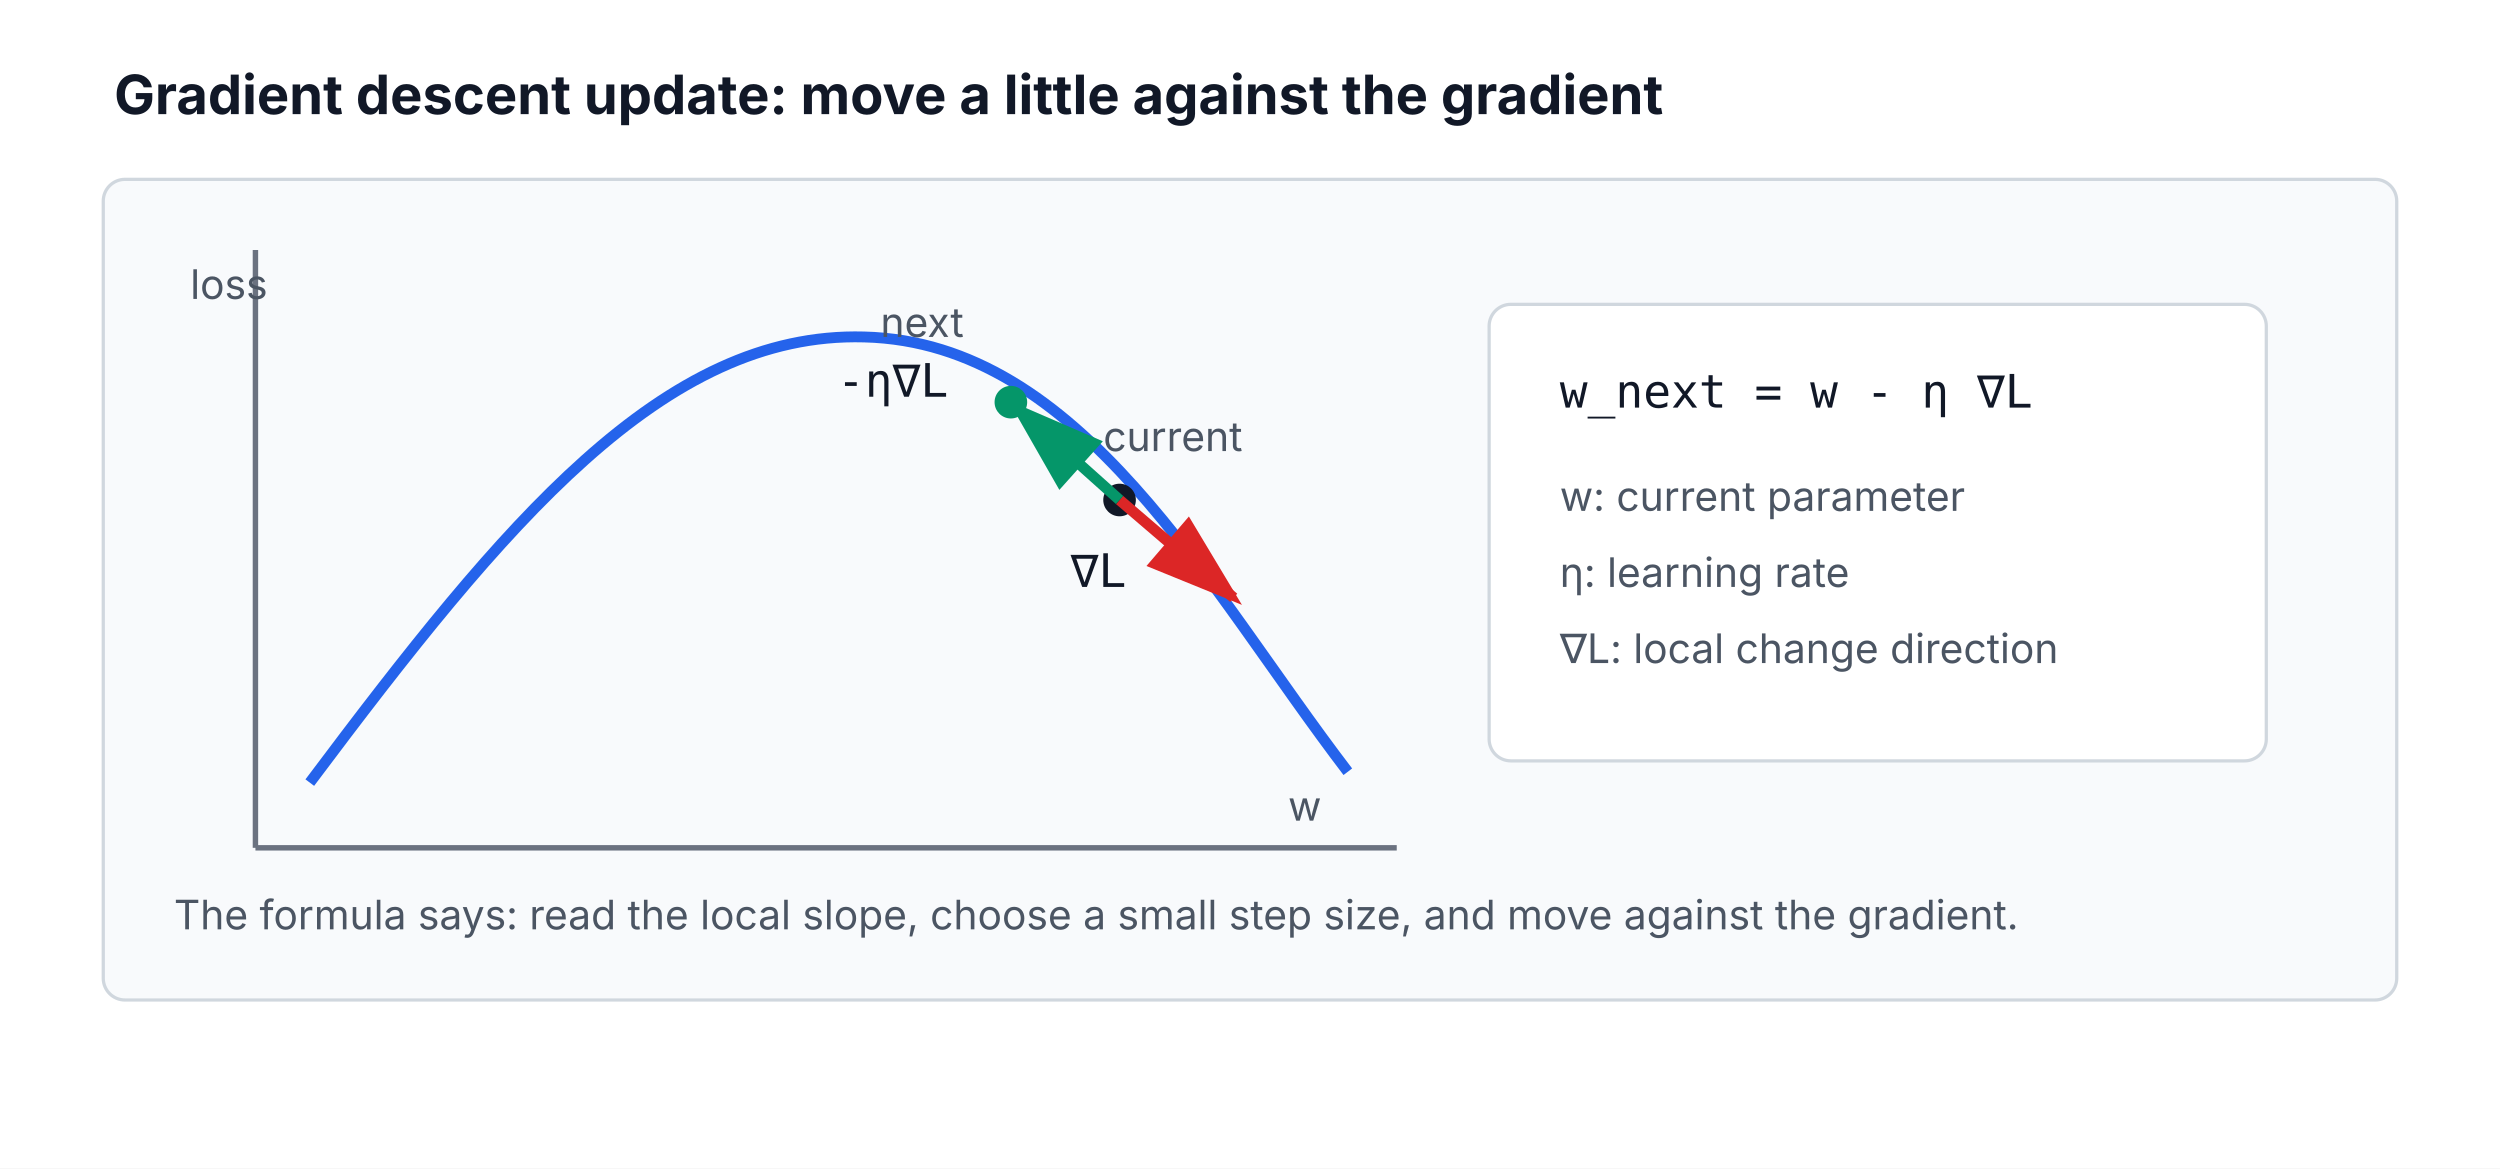
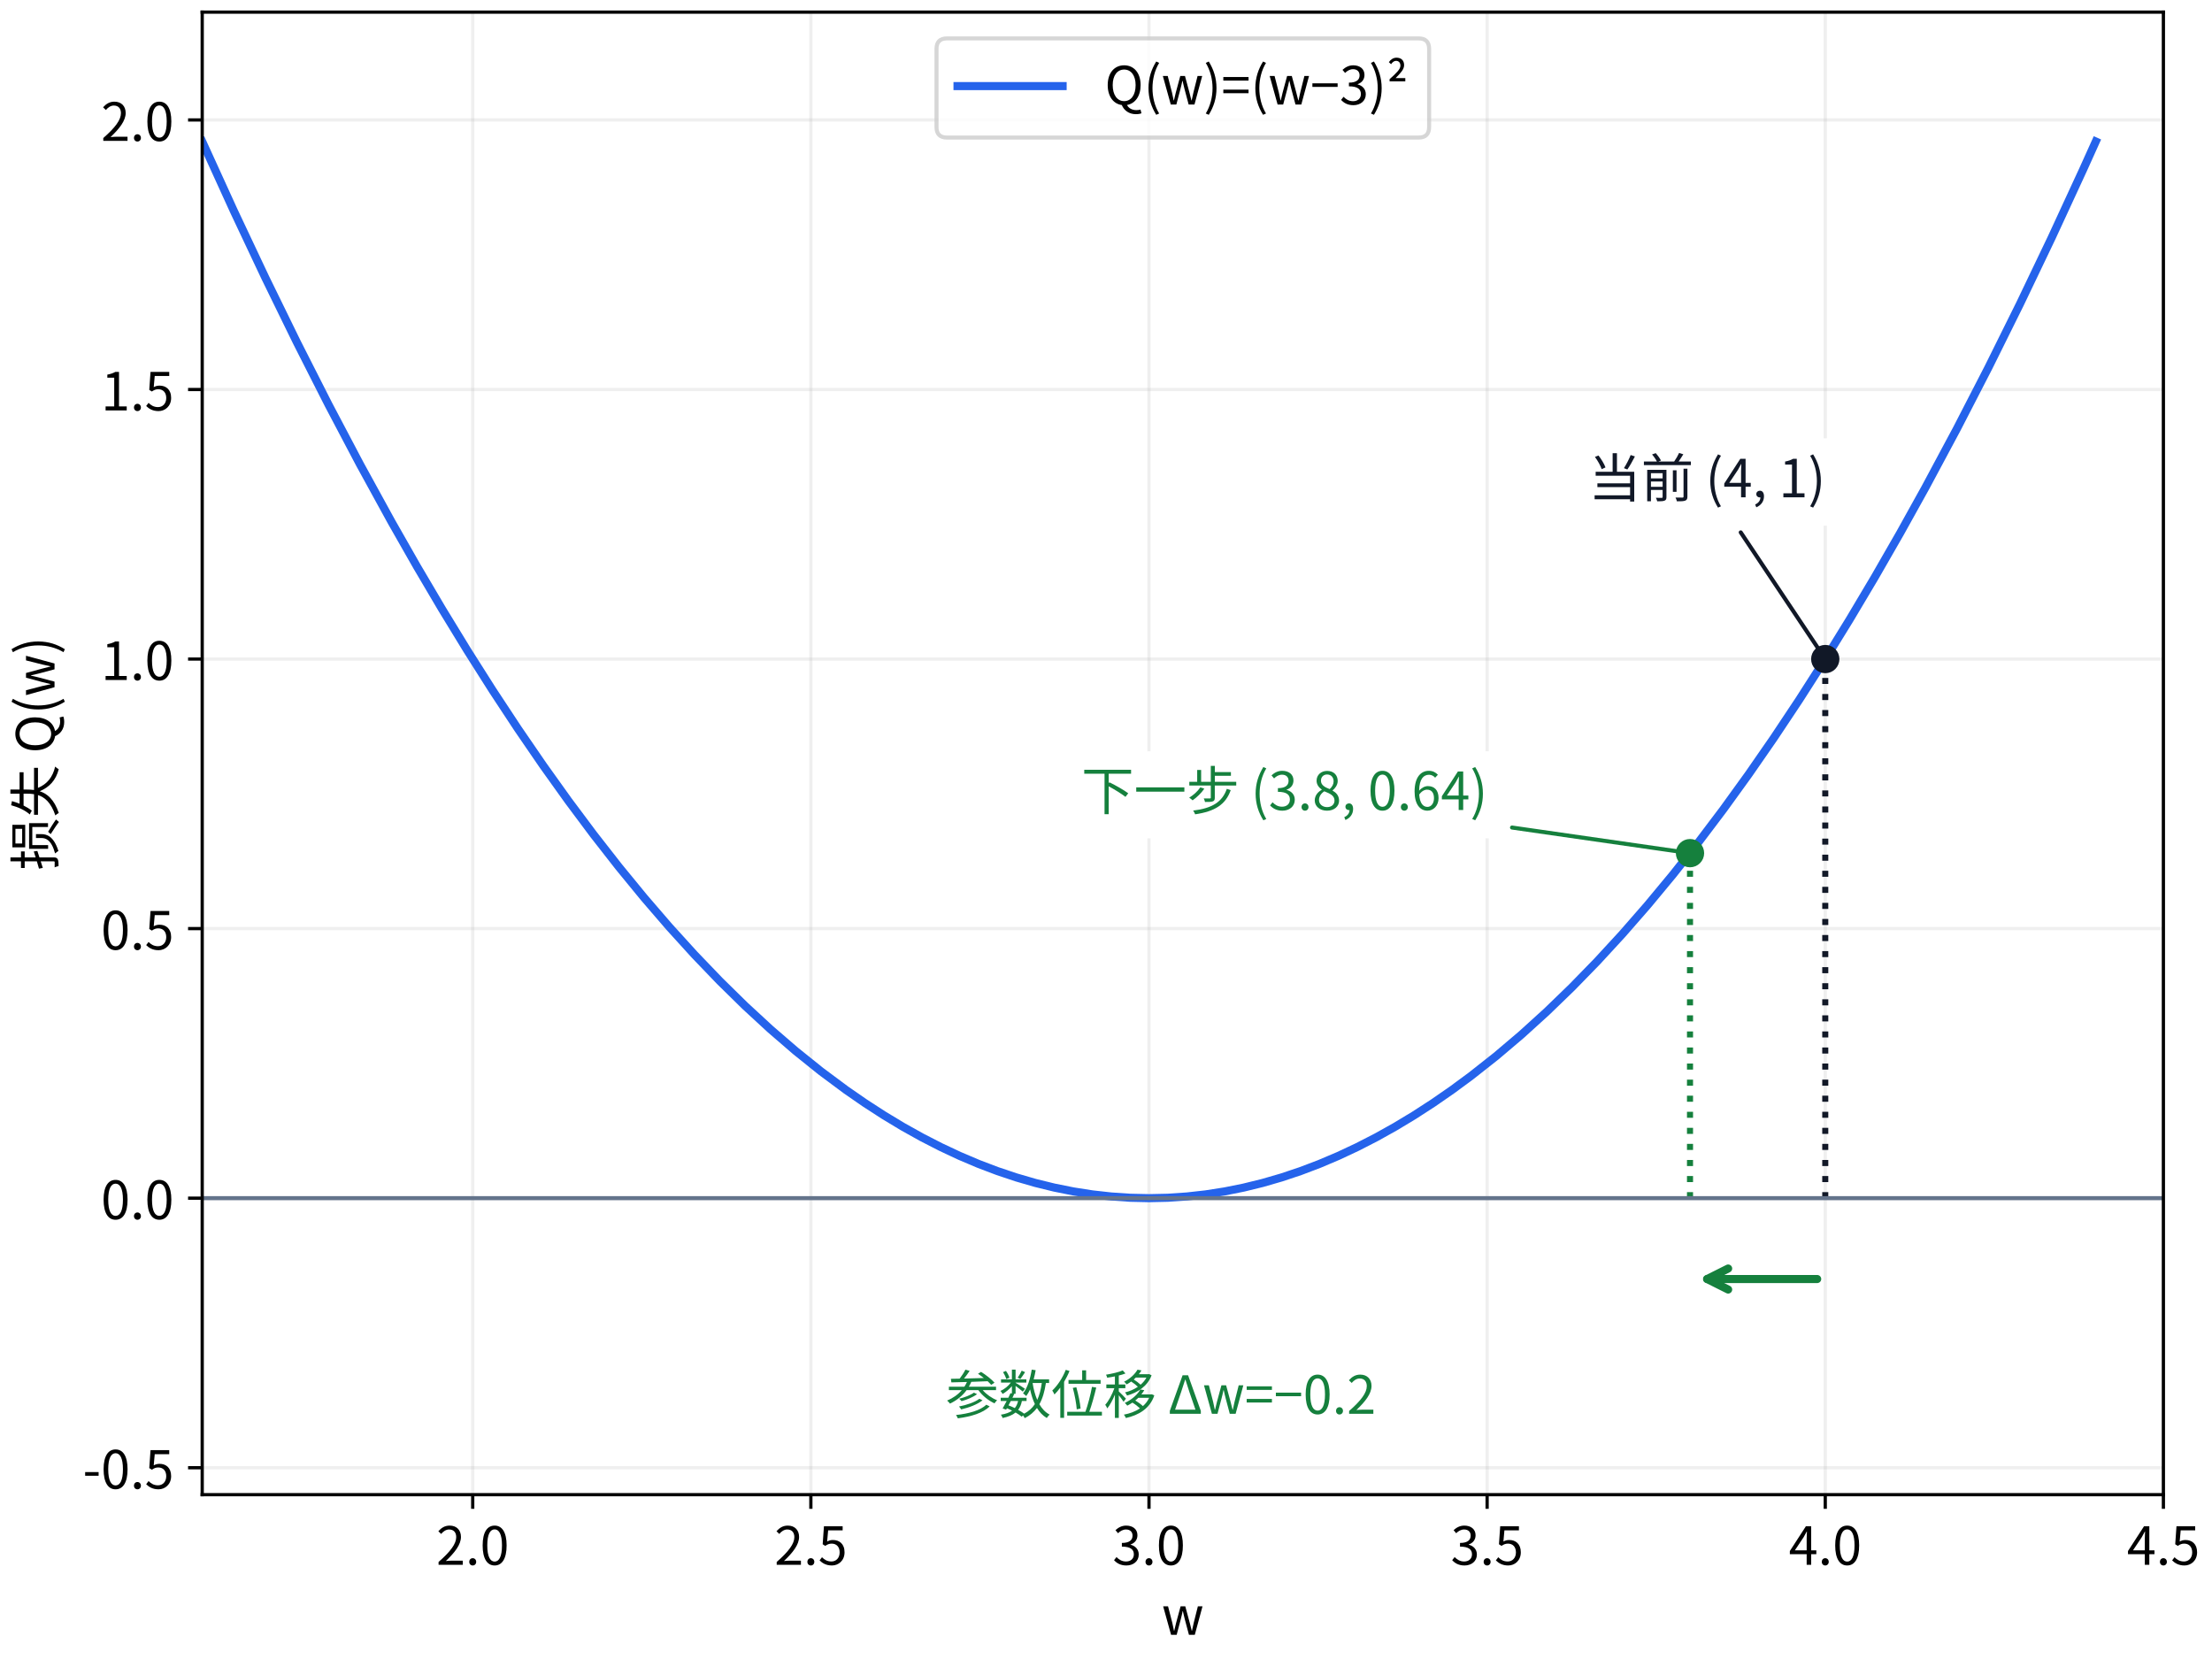
- <svg xmlns="http://www.w3.org/2000/svg" viewBox="0 0 920 430" role="img" aria-labelledby="title desc">
-   <style>
-     .bg { fill: #ffffff; }
-     .panel { fill: #f8fafc; stroke: #d0d7de; stroke-width: 1.2; }
-     .card { fill: #ffffff; stroke: #d0d7de; stroke-width: 1.2; }
-     .axis { stroke: #6b7280; stroke-width: 2; }
-     .curve { stroke: #2563eb; stroke-width: 4; fill: none; }
-     .grad { stroke: #dc2626; stroke-width: 4; fill: none; marker-end: url(#arrow-red); }
-     .move { stroke: #059669; stroke-width: 4; fill: none; marker-end: url(#arrow-green); }
-     .point { fill: #111827; }
-     .newpoint { fill: #059669; }
-     .label { fill: #111827; font-family: -apple-system, BlinkMacSystemFont, "Segoe UI", sans-serif; font-size: 20px; font-weight: 650; }
-     .small { fill: #4b5563; font-family: -apple-system, BlinkMacSystemFont, "Segoe UI", sans-serif; font-size: 15px; }
-     .math { fill: #111827; font-family: ui-monospace, SFMono-Regular, Menlo, Consolas, monospace; font-size: 17px; }
-   </style>
+ <svg xmlns="http://www.w3.org/2000/svg" xmlns:xlink="http://www.w3.org/1999/xlink" width="547.2pt" height="410.4pt" viewBox="0 0 547.2 410.4" version="1.1" role="img" aria-labelledby="title desc">
  <defs>
-     <marker id="arrow-red" markerWidth="10" markerHeight="10" refX="8" refY="3" orient="auto" markerUnits="strokeWidth">
-       <path d="M0,0 L0,6 L9,3 z" fill="#dc2626" />
-     </marker>
-     <marker id="arrow-green" markerWidth="10" markerHeight="10" refX="8" refY="3" orient="auto" markerUnits="strokeWidth">
-       <path d="M0,0 L0,6 L9,3 z" fill="#059669" />
-     </marker>
+     <style type="text/css">*{stroke-linejoin: round; stroke-linecap: butt}</style>
  </defs>
-   <rect class="bg" width="920" height="430" />
-   <text class="label" x="42" y="42">Gradient descent update: move a little against the gradient</text>
-   <rect class="panel" x="38" y="66" width="844" height="302" rx="8" />
-   <g transform="translate(94,312)">
-     <path class="axis" d="M0 0 H420 M0 0 V-220" />
-     <path class="curve" d="M20 -24 C92 -120 150 -190 224 -188 C304 -186 350 -96 402 -28" />
-     <circle class="point" cx="318" cy="-128" r="6" />
-     <circle class="newpoint" cx="278" cy="-164" r="6" />
-     <path class="grad" d="M318 -128 L360 -92" />
-     <path class="move" d="M318 -128 L280 -162" />
-     <text class="math" x="300" y="-96">∇L</text>
-     <text class="math" x="214" y="-166">-η∇L</text>
-     <text class="small" x="312" y="-146">current</text>
-     <text class="small" x="230" y="-188">next</text>
-     <text class="small" x="380" y="-10">w</text>
-     <text class="small" x="-24" y="-202">loss</text>
+   <g id="figure_1">
+     <g id="patch_1">
+       <path d="M 0 410.4  L 547.2 410.4  L 547.2 0  L 0 0  z " style="fill: #ffffff" />
+     </g>
+     <g id="axes_1">
+       <g id="patch_2">
+         <path d="M 50.022 369.75  L 535.178 369.75  L 535.178 3  L 50.022 3  z " style="fill: #ffffff" />
+       </g>
+       <g id="matplotlib.axis_1">
+         <g id="xtick_1">
+           <g id="line2d_1">
+             <path d="M 116.94 369.75  L 116.94 3  " clip-path="url(#p792f4eb8bb)" style="fill: none; stroke: #b0b0b0; stroke-opacity: 0.2; stroke-width: 0.8; stroke-linecap: square" />
+           </g>
+           <g id="line2d_2">
+             <defs>
+               <path id="m86c19d93df" d="M 0 0  L 0 3.5  " style="stroke: #000000; stroke-width: 0.8" />
+             </defs>
+             <g>
+               <use xlink:href="#m86c19d93df" x="116.94" y="369.75" style="stroke: #000000; stroke-width: 0.8" />
+             </g>
+           </g>
+           <g id="text_1">
+             <g transform="translate(107.9186 387.0969) scale(0.13 -0.13)">
+               <defs>
+                 <path id="NotoSansCJKjp-Regular-32" d="M 282 0  L 3232 0  L 3232 506  L 1933 506  C 1696 506 1408 480 1165 461  C 2266 1504 3008 2458 3008 3398  C 3008 4230 2477 4774 1638 4774  C 1043 4774 634 4506 256 4090  L 595 3757  C 858 4070 1184 4301 1568 4301  C 2150 4301 2432 3910 2432 3373  C 2432 2566 1754 1632 282 346  L 282 0  z " transform="scale(0.015625)" />
+                 <path id="NotoSansCJKjp-Regular-2e" d="M 890 -83  C 1120 -83 1312 96 1312 358  C 1312 627 1120 806 890 806  C 653 806 467 627 467 358  C 467 96 653 -83 890 -83  z " transform="scale(0.015625)" />
+                 <path id="NotoSansCJKjp-Regular-30" d="M 1779 -83  C 2669 -83 3238 723 3238 2362  C 3238 3987 2669 4774 1779 4774  C 883 4774 320 3987 320 2362  C 320 723 883 -83 1779 -83  z M 1779 390  C 1248 390 883 986 883 2362  C 883 3731 1248 4314 1779 4314  C 2310 4314 2675 3731 2675 2362  C 2675 986 2310 390 1779 390  z " transform="scale(0.015625)" />
+               </defs>
+               <use xlink:href="#NotoSansCJKjp-Regular-32" />
+               <use xlink:href="#NotoSansCJKjp-Regular-2e" x="55.5" />
+               <use xlink:href="#NotoSansCJKjp-Regular-30" x="83.3" />
+             </g>
+           </g>
+         </g>
+         <g id="xtick_2">
+           <g id="line2d_3">
+             <path d="M 200.588 369.75  L 200.588 3  " clip-path="url(#p792f4eb8bb)" style="fill: none; stroke: #b0b0b0; stroke-opacity: 0.2; stroke-width: 0.8; stroke-linecap: square" />
+           </g>
+           <g id="line2d_4">
+             <g>
+               <use xlink:href="#m86c19d93df" x="200.588" y="369.75" style="stroke: #000000; stroke-width: 0.8" />
+             </g>
+           </g>
+           <g id="text_2">
+             <g transform="translate(191.5661 387.0969) scale(0.13 -0.13)">
+               <defs>
+                 <path id="NotoSansCJKjp-Regular-35" d="M 1677 -83  C 2464 -83 3213 499 3213 1523  C 3213 2560 2573 3021 1798 3021  C 1517 3021 1306 2950 1094 2835  L 1216 4192  L 2982 4192  L 2982 4691  L 704 4691  L 550 2502  L 864 2304  C 1133 2483 1331 2579 1645 2579  C 2234 2579 2618 2182 2618 1510  C 2618 826 2176 403 1619 403  C 1075 403 730 653 467 922  L 173 538  C 493 224 941 -83 1677 -83  z " transform="scale(0.015625)" />
+               </defs>
+               <use xlink:href="#NotoSansCJKjp-Regular-32" />
+               <use xlink:href="#NotoSansCJKjp-Regular-2e" x="55.5" />
+               <use xlink:href="#NotoSansCJKjp-Regular-35" x="83.3" />
+             </g>
+           </g>
+         </g>
+         <g id="xtick_3">
+           <g id="line2d_5">
+             <path d="M 284.235 369.75  L 284.235 3  " clip-path="url(#p792f4eb8bb)" style="fill: none; stroke: #b0b0b0; stroke-opacity: 0.2; stroke-width: 0.8; stroke-linecap: square" />
+           </g>
+           <g id="line2d_6">
+             <g>
+               <use xlink:href="#m86c19d93df" x="284.235" y="369.75" style="stroke: #000000; stroke-width: 0.8" />
+             </g>
+           </g>
+           <g id="text_3">
+             <g transform="translate(275.2136 387.0969) scale(0.13 -0.13)">
+               <defs>
+                 <path id="NotoSansCJKjp-Regular-33" d="M 1683 -83  C 2522 -83 3194 416 3194 1254  C 3194 1901 2752 2310 2202 2445  L 2202 2477  C 2701 2650 3034 3034 3034 3603  C 3034 4346 2458 4774 1664 4774  C 1126 4774 710 4538 358 4218  L 672 3846  C 941 4115 1267 4301 1645 4301  C 2138 4301 2438 4006 2438 3558  C 2438 3053 2112 2662 1139 2662  L 1139 2214  C 2227 2214 2598 1843 2598 1274  C 2598 736 2208 403 1645 403  C 1114 403 762 659 486 941  L 186 563  C 493 224 954 -83 1683 -83  z " transform="scale(0.015625)" />
+               </defs>
+               <use xlink:href="#NotoSansCJKjp-Regular-33" />
+               <use xlink:href="#NotoSansCJKjp-Regular-2e" x="55.5" />
+               <use xlink:href="#NotoSansCJKjp-Regular-30" x="83.3" />
+             </g>
+           </g>
+         </g>
+         <g id="xtick_4">
+           <g id="line2d_7">
+             <path d="M 367.883 369.75  L 367.883 3  " clip-path="url(#p792f4eb8bb)" style="fill: none; stroke: #b0b0b0; stroke-opacity: 0.2; stroke-width: 0.8; stroke-linecap: square" />
+           </g>
+           <g id="line2d_8">
+             <g>
+               <use xlink:href="#m86c19d93df" x="367.883" y="369.75" style="stroke: #000000; stroke-width: 0.8" />
+             </g>
+           </g>
+           <g id="text_4">
+             <g transform="translate(358.8612 387.0969) scale(0.13 -0.13)">
+               <use xlink:href="#NotoSansCJKjp-Regular-33" />
+               <use xlink:href="#NotoSansCJKjp-Regular-2e" x="55.5" />
+               <use xlink:href="#NotoSansCJKjp-Regular-35" x="83.3" />
+             </g>
+           </g>
+         </g>
+         <g id="xtick_5">
+           <g id="line2d_9">
+             <path d="M 451.53 369.75  L 451.53 3  " clip-path="url(#p792f4eb8bb)" style="fill: none; stroke: #b0b0b0; stroke-opacity: 0.2; stroke-width: 0.8; stroke-linecap: square" />
+           </g>
+           <g id="line2d_10">
+             <g>
+               <use xlink:href="#m86c19d93df" x="451.53" y="369.75" style="stroke: #000000; stroke-width: 0.8" />
+             </g>
+           </g>
+           <g id="text_5">
+             <g transform="translate(442.5087 387.0969) scale(0.13 -0.13)">
+               <defs>
+                 <path id="NotoSansCJKjp-Regular-34" d="M 2176 0  L 2726 0  L 2726 1293  L 3354 1293  L 3354 1760  L 2726 1760  L 2726 4691  L 2080 4691  L 128 1677  L 128 1293  L 2176 1293  L 2176 0  z M 2176 1760  L 736 1760  L 1805 3360  C 1939 3590 2067 3827 2182 4051  L 2208 4051  C 2195 3814 2176 3430 2176 3200  L 2176 1760  z " transform="scale(0.015625)" />
+               </defs>
+               <use xlink:href="#NotoSansCJKjp-Regular-34" />
+               <use xlink:href="#NotoSansCJKjp-Regular-2e" x="55.5" />
+               <use xlink:href="#NotoSansCJKjp-Regular-30" x="83.3" />
+             </g>
+           </g>
+         </g>
+         <g id="xtick_6">
+           <g id="line2d_11">
+             <path d="M 535.178 369.75  L 535.178 3  " clip-path="url(#p792f4eb8bb)" style="fill: none; stroke: #b0b0b0; stroke-opacity: 0.2; stroke-width: 0.8; stroke-linecap: square" />
+           </g>
+           <g id="line2d_12">
+             <g>
+               <use xlink:href="#m86c19d93df" x="535.178" y="369.75" style="stroke: #000000; stroke-width: 0.8" />
+             </g>
+           </g>
+           <g id="text_6">
+             <g transform="translate(526.1562 387.0969) scale(0.13 -0.13)">
+               <use xlink:href="#NotoSansCJKjp-Regular-34" />
+               <use xlink:href="#NotoSansCJKjp-Regular-2e" x="55.5" />
+               <use xlink:href="#NotoSansCJKjp-Regular-35" x="83.3" />
+             </g>
+           </g>
+         </g>
+         <g id="text_7">
+           <g transform="translate(287.387 404.4219) scale(0.13 -0.13)">
+             <defs>
+               <path id="NotoSansCJKjp-Regular-77" d="M 1139 0  L 1818 0  L 2310 1862  C 2400 2195 2470 2522 2547 2874  L 2579 2874  C 2662 2522 2726 2202 2816 1875  L 3315 0  L 4026 0  L 4966 3475  L 4403 3475  L 3898 1466  C 3821 1133 3757 819 3686 499  L 3654 499  C 3571 819 3494 1133 3411 1466  L 2867 3475  L 2298 3475  L 1754 1466  C 1670 1133 1594 819 1523 499  L 1491 499  C 1421 819 1357 1133 1286 1466  L 768 3475  L 173 3475  L 1139 0  z " transform="scale(0.015625)" />
+             </defs>
+             <use xlink:href="#NotoSansCJKjp-Regular-77" />
+           </g>
+         </g>
+       </g>
+       <g id="matplotlib.axis_2">
+         <g id="ytick_1">
+           <g id="line2d_13">
+             <path d="M 50.022 363.082  L 535.178 363.082  " clip-path="url(#p792f4eb8bb)" style="fill: none; stroke: #b0b0b0; stroke-opacity: 0.2; stroke-width: 0.8; stroke-linecap: square" />
+           </g>
+           <g id="line2d_14">
+             <defs>
+               <path id="m4f13c1aa02" d="M 0 0  L -3.5 0  " style="stroke: #000000; stroke-width: 0.8" />
+             </defs>
+             <g>
+               <use xlink:href="#m4f13c1aa02" x="50.022" y="363.082" style="stroke: #000000; stroke-width: 0.8" />
+             </g>
+           </g>
+           <g id="text_8">
+             <g transform="translate(20.46743 368.2552) scale(0.13 -0.13)">
+               <defs>
+                 <path id="NotoSansCJKjp-Regular-2d" d="M 294 1568  L 1933 1568  L 1933 2016  L 294 2016  L 294 1568  z " transform="scale(0.015625)" />
+               </defs>
+               <use xlink:href="#NotoSansCJKjp-Regular-2d" />
+               <use xlink:href="#NotoSansCJKjp-Regular-30" x="34.7" />
+               <use xlink:href="#NotoSansCJKjp-Regular-2e" x="90.2" />
+               <use xlink:href="#NotoSansCJKjp-Regular-35" x="118" />
+             </g>
+           </g>
+         </g>
+         <g id="ytick_2">
+           <g id="line2d_15">
+             <path d="M 50.022 296.4  L 535.178 296.4  " clip-path="url(#p792f4eb8bb)" style="fill: none; stroke: #b0b0b0; stroke-opacity: 0.2; stroke-width: 0.8; stroke-linecap: square" />
+           </g>
+           <g id="line2d_16">
+             <g>
+               <use xlink:href="#m4f13c1aa02" x="50.022" y="296.4" style="stroke: #000000; stroke-width: 0.8" />
+             </g>
+           </g>
+           <g id="text_9">
+             <g transform="translate(24.97883 301.5734) scale(0.13 -0.13)">
+               <use xlink:href="#NotoSansCJKjp-Regular-30" />
+               <use xlink:href="#NotoSansCJKjp-Regular-2e" x="55.5" />
+               <use xlink:href="#NotoSansCJKjp-Regular-30" x="83.3" />
+             </g>
+           </g>
+         </g>
+         <g id="ytick_3">
+           <g id="line2d_17">
+             <path d="M 50.022 229.718  L 535.178 229.718  " clip-path="url(#p792f4eb8bb)" style="fill: none; stroke: #b0b0b0; stroke-opacity: 0.2; stroke-width: 0.8; stroke-linecap: square" />
+           </g>
+           <g id="line2d_18">
+             <g>
+               <use xlink:href="#m4f13c1aa02" x="50.022" y="229.718" style="stroke: #000000; stroke-width: 0.8" />
+             </g>
+           </g>
+           <g id="text_10">
+             <g transform="translate(24.97883 234.8917) scale(0.13 -0.13)">
+               <use xlink:href="#NotoSansCJKjp-Regular-30" />
+               <use xlink:href="#NotoSansCJKjp-Regular-2e" x="55.5" />
+               <use xlink:href="#NotoSansCJKjp-Regular-35" x="83.3" />
+             </g>
+           </g>
+         </g>
+         <g id="ytick_4">
+           <g id="line2d_19">
+             <path d="M 50.022 163.036  L 535.178 163.036  " clip-path="url(#p792f4eb8bb)" style="fill: none; stroke: #b0b0b0; stroke-opacity: 0.2; stroke-width: 0.8; stroke-linecap: square" />
+           </g>
+           <g id="line2d_20">
+             <g>
+               <use xlink:href="#m4f13c1aa02" x="50.022" y="163.036" style="stroke: #000000; stroke-width: 0.8" />
+             </g>
+           </g>
+           <g id="text_11">
+             <g transform="translate(24.97883 168.21) scale(0.13 -0.13)">
+               <defs>
+                 <path id="NotoSansCJKjp-Regular-31" d="M 563 0  L 3136 0  L 3136 486  L 2195 486  L 2195 4691  L 1747 4691  C 1491 4544 1190 4435 774 4358  L 774 3987  L 1613 3987  L 1613 486  L 563 486  L 563 0  z " transform="scale(0.015625)" />
+               </defs>
+               <use xlink:href="#NotoSansCJKjp-Regular-31" />
+               <use xlink:href="#NotoSansCJKjp-Regular-2e" x="55.5" />
+               <use xlink:href="#NotoSansCJKjp-Regular-30" x="83.3" />
+             </g>
+           </g>
+         </g>
+         <g id="ytick_5">
+           <g id="line2d_21">
+             <path d="M 50.022 96.355  L 535.178 96.355  " clip-path="url(#p792f4eb8bb)" style="fill: none; stroke: #b0b0b0; stroke-opacity: 0.2; stroke-width: 0.8; stroke-linecap: square" />
+           </g>
+           <g id="line2d_22">
+             <g>
+               <use xlink:href="#m4f13c1aa02" x="50.022" y="96.355" style="stroke: #000000; stroke-width: 0.8" />
+             </g>
+           </g>
+           <g id="text_12">
+             <g transform="translate(24.97883 101.5283) scale(0.13 -0.13)">
+               <use xlink:href="#NotoSansCJKjp-Regular-31" />
+               <use xlink:href="#NotoSansCJKjp-Regular-2e" x="55.5" />
+               <use xlink:href="#NotoSansCJKjp-Regular-35" x="83.3" />
+             </g>
+           </g>
+         </g>
+         <g id="ytick_6">
+           <g id="line2d_23">
+             <path d="M 50.022 29.673  L 535.178 29.673  " clip-path="url(#p792f4eb8bb)" style="fill: none; stroke: #b0b0b0; stroke-opacity: 0.2; stroke-width: 0.8; stroke-linecap: square" />
+           </g>
+           <g id="line2d_24">
+             <g>
+               <use xlink:href="#m4f13c1aa02" x="50.022" y="29.673" style="stroke: #000000; stroke-width: 0.8" />
+             </g>
+           </g>
+           <g id="text_13">
+             <g transform="translate(24.97883 34.84653) scale(0.13 -0.13)">
+               <use xlink:href="#NotoSansCJKjp-Regular-32" />
+               <use xlink:href="#NotoSansCJKjp-Regular-2e" x="55.5" />
+               <use xlink:href="#NotoSansCJKjp-Regular-30" x="83.3" />
+             </g>
+           </g>
+         </g>
+         <g id="text_14">
+           <g transform="translate(13.48962 215.2614) rotate(-90) scale(0.13 -0.13)">
+             <defs>
+               <path id="NotoSansCJKjp-Regular-635f" d="M 3245 4762  L 5037 4762  L 5037 3942  L 3245 3942  L 3245 4762  z M 2778 5133  L 2778 3571  L 5523 3571  L 5523 5133  L 2778 5133  z M 3917 2259  L 3917 1632  C 3917 1120 3776 403 2035 -70  C 2144 -173 2278 -358 2336 -474  C 4154 102 4390 954 4390 1619  L 4390 2259  L 3917 2259  z M 4390 467  C 4883 160 5542 -275 5869 -538  L 6170 -179  C 5830 77 5158 486 4678 781  L 4390 467  z M 2598 3098  L 2598 781  L 3053 781  L 3053 2707  L 5261 2707  L 5261 794  L 5728 794  L 5728 3098  L 2598 3098  z M 1075 5370  L 1075 4083  L 269 4083  L 269 3635  L 1075 3635  L 1075 2150  C 742 2048 435 1958 186 1894  L 275 1427  L 1075 1683  L 1075 102  C 1075 6 1043 -19 966 -19  C 883 -19 627 -19 346 -13  C 410 -154 474 -365 493 -486  C 909 -493 1165 -474 1325 -390  C 1491 -314 1555 -173 1555 102  L 1555 1837  L 2342 2093  L 2278 2528  L 1555 2298  L 1555 3635  L 2285 3635  L 2285 4083  L 1555 4083  L 1555 5370  L 1075 5370  z " transform="scale(0.015625)" />
+               <path id="NotoSansCJKjp-Regular-5931" d="M 2918 5376  L 2918 4256  L 1690 4256  C 1811 4550 1920 4864 2010 5184  L 1510 5286  C 1280 4416 883 3558 384 3014  C 506 2963 742 2835 845 2765  C 1069 3040 1280 3386 1472 3770  L 2918 3770  L 2918 3386  C 2918 3091 2906 2790 2854 2496  L 346 2496  L 346 2016  L 2746 2016  C 2477 1184 1824 422 269 -102  C 371 -198 512 -403 570 -518  C 2208 45 2918 883 3213 1805  C 3712 614 4557 -166 5894 -512  C 5965 -384 6106 -179 6214 -77  C 4909 218 4064 934 3622 2016  L 6061 2016  L 6061 2496  L 3366 2496  C 3405 2790 3418 3091 3418 3386  L 3418 3770  L 5523 3770  L 5523 4256  L 3418 4256  L 3418 5376  L 2918 5376  z " transform="scale(0.015625)" />
+               <path id="NotoSansCJKjp-Regular-20" transform="scale(0.015625)" />
+               <path id="NotoSansCJKjp-Regular-51" d="M 2374 410  C 1530 410 979 1165 979 2362  C 979 3533 1530 4256 2374 4256  C 3219 4256 3770 3533 3770 2362  C 3770 1165 3219 410 2374 410  z M 3808 -1178  C 4090 -1178 4339 -1133 4480 -1069  L 4365 -614  C 4243 -653 4083 -685 3872 -685  C 3366 -685 2931 -474 2720 -58  C 3712 115 4378 1011 4378 2362  C 4378 3866 3552 4774 2374 4774  C 1197 4774 371 3866 371 2362  C 371 986 1062 77 2086 -64  C 2349 -704 2944 -1178 3808 -1178  z " transform="scale(0.015625)" />
+               <path id="NotoSansCJKjp-Regular-28" d="M 1530 -1254  L 1888 -1094  C 1338 -186 1075 902 1075 1990  C 1075 3072 1338 4154 1888 5069  L 1530 5235  C 941 4275 589 3245 589 1990  C 589 730 941 -301 1530 -1254  z " transform="scale(0.015625)" />
+               <path id="NotoSansCJKjp-Regular-29" d="M 634 -1254  C 1222 -301 1574 730 1574 1990  C 1574 3245 1222 4275 634 5235  L 269 5069  C 819 4154 1094 3072 1094 1990  C 1094 902 819 -186 269 -1094  L 634 -1254  z " transform="scale(0.015625)" />
+             </defs>
+             <use xlink:href="#NotoSansCJKjp-Regular-635f" />
+             <use xlink:href="#NotoSansCJKjp-Regular-5931" x="100" />
+             <use xlink:href="#NotoSansCJKjp-Regular-20" x="200" />
+             <use xlink:href="#NotoSansCJKjp-Regular-51" x="222.4" />
+             <use xlink:href="#NotoSansCJKjp-Regular-28" x="296.6" />
+             <use xlink:href="#NotoSansCJKjp-Regular-77" x="330.4" />
+             <use xlink:href="#NotoSansCJKjp-Regular-29" x="410.6" />
+           </g>
+         </g>
+       </g>
+       <g id="line2d_25">
+         <path d="M 50.022 35.007  L 57.83 52.143  L 65.637 68.698  L 73.444 84.672  L 81.251 100.065  L 89.058 114.877  L 96.865 129.109  L 103.111 140.076  L 109.356 150.671  L 115.602 160.894  L 121.848 170.746  L 128.093 180.225  L 134.339 189.334  L 140.585 198.07  L 146.83 206.434  L 153.076 214.427  L 159.322 222.048  L 165.568 229.298  L 171.813 236.175  L 178.059 242.681  L 184.305 248.815  L 190.55 254.577  L 196.796 259.968  L 203.042 264.986  L 209.287 269.633  L 213.972 272.875  L 218.656 275.907  L 223.34 278.73  L 228.024 281.344  L 232.709 283.748  L 237.393 285.944  L 242.077 287.931  L 246.761 289.708  L 251.446 291.277  L 256.13 292.636  L 260.814 293.786  L 265.498 294.727  L 270.183 295.459  L 274.867 295.982  L 279.551 296.295  L 284.235 296.4  L 288.92 296.295  L 293.604 295.982  L 298.288 295.459  L 302.972 294.727  L 307.657 293.786  L 312.341 292.636  L 317.025 291.277  L 321.71 289.708  L 326.394 287.931  L 331.078 285.944  L 335.762 283.748  L 340.447 281.344  L 345.131 278.73  L 349.815 275.907  L 354.499 272.875  L 359.184 269.633  L 363.868 266.183  L 370.114 261.257  L 376.359 255.96  L 382.605 250.29  L 388.851 244.249  L 395.096 237.836  L 401.342 231.052  L 407.588 223.895  L 413.833 216.367  L 420.079 208.467  L 426.325 200.196  L 432.57 191.552  L 438.816 182.537  L 445.062 173.15  L 451.307 163.392  L 457.553 153.261  L 463.799 142.759  L 470.044 131.885  L 476.29 120.64  L 484.097 106.06  L 491.904 90.899  L 499.711 75.157  L 507.519 58.835  L 515.326 41.931  L 518.448 35.007  L 518.448 35.007  " clip-path="url(#p792f4eb8bb)" style="fill: none; stroke: #2563eb; stroke-width: 2; stroke-linecap: square" />
+       </g>
+       <g id="line2d_26">
+         <path d="M 451.53 296.4  L 451.53 163.036  " clip-path="url(#p792f4eb8bb)" style="fill: none; stroke-dasharray: 1.5,2.475; stroke-dashoffset: 0; stroke: #111827; stroke-width: 1.5" />
+       </g>
+       <g id="line2d_27">
+         <path d="M 418.071 296.4  L 418.071 211.047  " clip-path="url(#p792f4eb8bb)" style="fill: none; stroke-dasharray: 1.5,2.475; stroke-dashoffset: 0; stroke: #15803d; stroke-width: 1.5" />
+       </g>
+       <g id="line2d_28">
+         <path d="M 50.022 296.4  L 535.178 296.4  " clip-path="url(#p792f4eb8bb)" style="fill: none; stroke: #64748b; stroke-linecap: square" />
+       </g>
+       <g id="patch_3">
+         <path d="M 50.022 369.75  L 50.022 3  " style="fill: none; stroke: #000000; stroke-width: 0.8; stroke-linejoin: miter; stroke-linecap: square" />
+       </g>
+       <g id="patch_4">
+         <path d="M 535.178 369.75  L 535.178 3  " style="fill: none; stroke: #000000; stroke-width: 0.8; stroke-linejoin: miter; stroke-linecap: square" />
+       </g>
+       <g id="patch_5">
+         <path d="M 50.022 369.75  L 535.178 369.75  " style="fill: none; stroke: #000000; stroke-width: 0.8; stroke-linejoin: miter; stroke-linecap: square" />
+       </g>
+       <g id="patch_6">
+         <path d="M 50.022 3  L 535.178 3  " style="fill: none; stroke: #000000; stroke-width: 0.8; stroke-linejoin: miter; stroke-linecap: square" />
+       </g>
+       <g id="patch_7">
+         <path d="M 430.62 131.7  Q 440.52 146.536 450.42 161.372  " style="fill: none; stroke: #111827; stroke-linecap: round" />
+       </g>
+       <g id="text_15">
+         <g id="patch_8">
+           <path d="M 388.947 130.035  L 455.664 130.035  L 455.664 108.443  L 388.947 108.443  z " style="fill: #ffffff" />
+         </g>
+         <g style="fill: #111827" transform="translate(392.9772 123.0274) scale(0.13 -0.13)">
+           <defs>
+             <path id="NotoSansCJKjp-Regular-5f53" d="M 774 4922  C 1114 4467 1459 3846 1600 3430  L 2061 3642  C 1914 4045 1562 4646 1210 5094  L 774 4922  z M 5126 5152  C 4941 4659 4582 3981 4307 3552  L 4723 3392  C 5011 3802 5370 4435 5645 4979  L 5126 5152  z M 736 243  L 736 -237  L 5056 -237  L 5056 -518  L 5562 -518  L 5562 3110  L 3456 3110  L 3456 5376  L 2931 5376  L 2931 3110  L 864 3110  L 864 2630  L 5056 2630  L 5056 1702  L 1075 1702  L 1075 1242  L 5056 1242  L 5056 243  L 736 243  z " transform="scale(0.015625)" />
+             <path id="NotoSansCJKjp-Regular-524d" d="M 3866 3290  L 3866 666  L 4314 666  L 4314 3290  L 3866 3290  z M 5165 3482  L 5165 90  C 5165 -6 5133 -32 5030 -32  C 4922 -38 4576 -38 4186 -26  C 4256 -154 4333 -358 4358 -486  C 4851 -493 5178 -480 5370 -403  C 5568 -326 5638 -192 5638 83  L 5638 3482  L 5165 3482  z M 4627 5408  C 4486 5094 4243 4672 4026 4365  L 2106 4365  L 2419 4480  C 2298 4736 2022 5114 1779 5382  L 1331 5222  C 1562 4960 1798 4614 1920 4365  L 339 4365  L 339 3923  L 6061 3923  L 6061 4365  L 4570 4365  C 4755 4627 4960 4947 5139 5242  L 4627 5408  z M 2618 1926  L 2618 1280  L 1197 1280  L 1197 1926  L 2618 1926  z M 2618 2304  L 1197 2304  L 1197 2938  L 2618 2938  L 2618 2304  z M 742 3347  L 742 -480  L 1197 -480  L 1197 902  L 2618 902  L 2618 45  C 2618 -38 2592 -64 2502 -64  C 2419 -70 2125 -70 1798 -58  C 1862 -179 1933 -365 1965 -486  C 2394 -486 2682 -480 2854 -403  C 3034 -333 3085 -205 3085 38  L 3085 3347  L 742 3347  z " transform="scale(0.015625)" />
+             <path id="NotoSansCJKjp-Regular-2c" d="M 480 -1216  C 1056 -973 1414 -493 1414 122  C 1414 550 1229 806 922 806  C 685 806 480 653 480 397  C 480 141 678 -13 909 -13  L 979 -6  C 973 -390 736 -698 339 -870  L 480 -1216  z " transform="scale(0.015625)" />
+           </defs>
+           <use xlink:href="#NotoSansCJKjp-Regular-5f53" />
+           <use xlink:href="#NotoSansCJKjp-Regular-524d" x="100" />
+           <use xlink:href="#NotoSansCJKjp-Regular-20" x="200" />
+           <use xlink:href="#NotoSansCJKjp-Regular-28" x="222.4" />
+           <use xlink:href="#NotoSansCJKjp-Regular-34" x="256.2" />
+           <use xlink:href="#NotoSansCJKjp-Regular-2c" x="311.7" />
+           <use xlink:href="#NotoSansCJKjp-Regular-20" x="339.5" />
+           <use xlink:href="#NotoSansCJKjp-Regular-31" x="361.9" />
+           <use xlink:href="#NotoSansCJKjp-Regular-29" x="417.4" />
+         </g>
+       </g>
+       <g id="patch_9">
+         <path d="M 374.042 204.715  Q 395.066 207.739 416.091 210.762  " style="fill: none; stroke: #15803d; stroke-linecap: round" />
+       </g>
+       <g id="text_16">
+         <g id="patch_10">
+           <path d="M 263.476 207.386  L 372.065 207.386  L 372.065 185.859  L 263.476 185.859  z " style="fill: #ffffff" />
+         </g>
+         <g style="fill: #15803d" transform="translate(267.5059 200.3782) scale(0.13 -0.13)">
+           <defs>
+             <path id="NotoSansCJKjp-Regular-4e0b" d="M 352 4902  L 352 4422  L 2822 4422  L 2822 -506  L 3328 -506  L 3328 2886  C 4064 2490 4922 1958 5370 1600  L 5709 2035  C 5197 2426 4179 3002 3418 3373  L 3328 3270  L 3328 4422  L 6054 4422  L 6054 4902  L 352 4902  z " transform="scale(0.015625)" />
+             <path id="NotoSansCJKjp-Regular-4e00" d="M 282 2758  L 282 2234  L 6144 2234  L 6144 2758  L 282 2758  z " transform="scale(0.015625)" />
+             <path id="NotoSansCJKjp-Regular-6b65" d="M 1683 2758  C 1370 2278 845 1811 333 1504  C 454 1427 659 1267 749 1178  C 1242 1523 1811 2061 2176 2598  L 1683 2758  z M 4915 2579  C 4358 966 3117 211 813 -70  C 909 -192 1005 -384 1056 -525  C 3456 -173 4774 659 5389 2419  L 4915 2579  z M 1306 4877  L 1306 3437  L 346 3437  L 346 2982  L 2963 2982  L 2963 1504  C 2963 1427 2944 1408 2854 1408  C 2758 1402 2438 1402 2106 1408  C 2163 1286 2234 1107 2259 979  C 2707 979 3014 979 3200 1050  C 3392 1120 3450 1242 3450 1498  L 3450 2982  L 6061 2982  L 6061 3437  L 3456 3437  L 3456 4166  L 5414 4166  L 5414 4621  L 3456 4621  L 3456 5376  L 2963 5376  L 2963 3437  L 1786 3437  L 1786 4877  L 1306 4877  z " transform="scale(0.015625)" />
+             <path id="NotoSansCJKjp-Regular-38" d="M 1792 -83  C 2669 -83 3258 448 3258 1126  C 3258 1773 2880 2125 2470 2362  L 2470 2394  C 2746 2611 3091 3034 3091 3526  C 3091 4250 2605 4762 1805 4762  C 1075 4762 518 4282 518 3571  C 518 3078 813 2726 1152 2490  L 1152 2464  C 723 2234 294 1792 294 1165  C 294 442 922 -83 1792 -83  z M 2112 2547  C 1555 2765 1050 3014 1050 3571  C 1050 4026 1363 4326 1798 4326  C 2298 4326 2592 3962 2592 3494  C 2592 3149 2426 2829 2112 2547  z M 1798 352  C 1235 352 813 717 813 1216  C 813 1664 1082 2035 1459 2278  C 2125 2010 2701 1779 2701 1146  C 2701 678 2342 352 1798 352  z " transform="scale(0.015625)" />
+             <path id="NotoSansCJKjp-Regular-36" d="M 1926 -83  C 2656 -83 3277 531 3277 1440  C 3277 2426 2765 2912 1971 2912  C 1606 2912 1197 2701 909 2349  C 934 3802 1466 4294 2118 4294  C 2400 4294 2682 4154 2861 3936  L 3194 4294  C 2931 4576 2579 4774 2093 4774  C 1184 4774 358 4077 358 2240  C 358 691 1030 -83 1926 -83  z M 922 1882  C 1229 2317 1587 2477 1875 2477  C 2445 2477 2720 2074 2720 1440  C 2720 800 2374 378 1926 378  C 1338 378 986 909 922 1882  z " transform="scale(0.015625)" />
+           </defs>
+           <use xlink:href="#NotoSansCJKjp-Regular-4e0b" />
+           <use xlink:href="#NotoSansCJKjp-Regular-4e00" x="100" />
+           <use xlink:href="#NotoSansCJKjp-Regular-6b65" x="200" />
+           <use xlink:href="#NotoSansCJKjp-Regular-20" x="300" />
+           <use xlink:href="#NotoSansCJKjp-Regular-28" x="322.4" />
+           <use xlink:href="#NotoSansCJKjp-Regular-33" x="356.2" />
+           <use xlink:href="#NotoSansCJKjp-Regular-2e" x="411.7" />
+           <use xlink:href="#NotoSansCJKjp-Regular-38" x="439.5" />
+           <use xlink:href="#NotoSansCJKjp-Regular-2c" x="495" />
+           <use xlink:href="#NotoSansCJKjp-Regular-20" x="522.8" />
+           <use xlink:href="#NotoSansCJKjp-Regular-30" x="545.2" />
+           <use xlink:href="#NotoSansCJKjp-Regular-2e" x="600.7" />
+           <use xlink:href="#NotoSansCJKjp-Regular-36" x="628.5" />
+           <use xlink:href="#NotoSansCJKjp-Regular-34" x="684" />
+           <use xlink:href="#NotoSansCJKjp-Regular-29" x="739.5" />
+         </g>
+       </g>
+       <g id="patch_11">
+         <path d="M 449.533 316.404  Q 434.803 316.404 422.308 316.404  " style="fill: none; stroke: #15803d; stroke-width: 2; stroke-linecap: round" />
+         <path d="M 427.508 319.004  L 422.308 316.404  L 427.508 313.804  " style="fill: none; stroke: #15803d; stroke-width: 2; stroke-linecap: round" />
+       </g>
+       <g id="text_17">
+         <g style="fill: #15803d" transform="translate(234.0469 349.7452) scale(0.13 -0.13)">
+           <defs>
+             <path id="NotoSansCJKjp-Regular-53c2" d="M 3386 2579  C 2976 2272 2214 1990 1594 1837  C 1696 1754 1811 1626 1882 1542  C 2522 1715 3283 2022 3770 2394  L 3386 2579  z M 4051 1830  C 3501 1408 2464 1062 1568 890  C 1664 794 1773 646 1837 538  C 2784 755 3814 1139 4435 1645  L 4051 1830  z M 4890 1107  C 4186 410 2752 19 1203 -147  C 1286 -256 1382 -422 1427 -550  C 3059 -339 4518 102 5306 909  L 4890 1107  z M 339 3302  L 339 2880  L 1907 2880  C 1440 2330 826 1907 122 1613  C 230 1530 403 1338 474 1242  C 1267 1626 1971 2163 2496 2880  L 3930 2880  C 4410 2208 5171 1600 5894 1274  C 5965 1389 6106 1562 6214 1651  C 5574 1894 4909 2362 4461 2880  L 6080 2880  L 6080 3302  L 2771 3302  C 2880 3488 2976 3686 3066 3891  L 5056 3968  C 5229 3808 5382 3654 5491 3526  L 5894 3789  C 5549 4192 4838 4749 4256 5107  L 3885 4877  C 4115 4723 4358 4544 4595 4358  L 2182 4294  C 2413 4576 2662 4922 2867 5229  L 2349 5376  C 2189 5050 1901 4614 1651 4282  L 582 4262  L 640 3827  L 2541 3878  C 2451 3674 2342 3482 2227 3302  L 339 3302  z " transform="scale(0.015625)" />
+             <path id="NotoSansCJKjp-Regular-6570" d="M 2803 5254  C 2688 4998 2483 4627 2317 4403  L 2643 4243  C 2816 4454 3027 4781 3219 5075  L 2803 5254  z M 531 5075  C 704 4806 870 4454 928 4230  L 1312 4397  C 1248 4627 1075 4973 890 5222  L 531 5075  z M 4026 5382  C 3846 4243 3507 3162 2970 2490  C 3078 2413 3283 2246 3360 2163  C 3533 2394 3693 2669 3827 2970  C 3974 2310 4160 1709 4410 1184  C 4090 698 3667 314 3110 19  C 2912 166 2656 326 2374 480  C 2598 774 2746 1126 2829 1562  L 3398 1562  L 3398 1958  L 1677 1958  L 1894 2413  L 1779 2438  L 2061 2438  L 2061 3398  C 2374 3168 2771 2854 2938 2701  L 3206 3046  C 3034 3174 2336 3616 2061 3776  L 2061 3802  L 3373 3802  L 3373 4198  L 2061 4198  L 2061 5382  L 1613 5382  L 1613 4198  L 288 4198  L 288 3802  L 1485 3802  C 1171 3379 678 2982 218 2784  C 314 2694 422 2528 480 2419  C 870 2637 1293 2989 1613 3373  L 1613 2477  L 1440 2515  L 1178 1958  L 250 1958  L 250 1562  L 979 1562  C 806 1222 627 896 486 653  L 909 506  L 1005 678  C 1222 589 1434 493 1638 384  C 1306 147 858 -13 269 -109  C 352 -211 448 -384 480 -512  C 1171 -365 1683 -154 2061 160  C 2355 -13 2611 -186 2810 -352  L 2963 -192  C 3046 -301 3136 -448 3174 -531  C 3802 -205 4288 205 4666 710  C 4979 192 5370 -224 5862 -512  C 5939 -378 6093 -192 6208 -96  C 5690 173 5280 614 4960 1165  C 5350 1856 5594 2707 5754 3750  L 6144 3750  L 6144 4198  L 4262 4198  C 4358 4557 4442 4928 4506 5312  L 4026 5382  z M 1478 1562  L 2368 1562  C 2285 1216 2157 928 1965 698  C 1715 819 1459 934 1197 1030  L 1478 1562  z M 4134 3750  L 5254 3750  C 5139 2950 4966 2266 4698 1696  C 4435 2298 4250 3002 4134 3750  z " transform="scale(0.015625)" />
+             <path id="NotoSansCJKjp-Regular-4f4d" d="M 2630 3155  C 2867 2304 3066 1190 3110 544  L 3578 646  C 3526 1280 3302 2381 3059 3232  L 2630 3155  z M 2106 4115  L 2106 3661  L 6016 3661  L 6016 4115  L 4250 4115  L 4250 5299  L 3770 5299  L 3770 4115  L 2106 4115  z M 1946 243  L 1946 -211  L 6176 -211  L 6176 243  L 4634 243  C 4928 1043 5261 2246 5485 3194  L 4966 3283  C 4800 2362 4461 1056 4166 243  L 1946 243  z M 1773 5357  C 1395 4390 774 3443 128 2835  C 211 2720 352 2470 397 2355  C 640 2598 877 2880 1107 3194  L 1107 -493  L 1568 -493  L 1568 3891  C 1818 4314 2048 4762 2227 5216  L 1773 5357  z " transform="scale(0.015625)" />
+             <path id="NotoSansCJKjp-Regular-79fb" d="M 3910 4416  L 5197 4416  C 5024 4083 4774 3795 4486 3546  C 4275 3750 3949 3994 3654 4179  L 3910 4416  z M 4109 5376  C 3827 4883 3277 4307 2477 3910  C 2573 3834 2720 3680 2784 3578  C 2982 3686 3168 3808 3341 3930  C 3629 3750 3949 3494 4154 3290  C 3686 2970 3136 2739 2586 2605  C 2675 2515 2790 2336 2835 2221  C 4122 2586 5325 3347 5824 4691  L 5523 4838  L 5434 4819  L 4269 4819  C 4390 4973 4499 5126 4589 5286  L 4109 5376  z M 4211 1952  L 5536 1952  C 5350 1555 5088 1222 4768 941  C 4531 1165 4166 1427 3840 1626  C 3974 1728 4096 1837 4211 1952  z M 4454 2963  C 4141 2400 3501 1760 2560 1325  C 2656 1254 2797 1094 2861 992  C 3085 1107 3296 1229 3488 1363  C 3821 1165 4173 890 4410 659  C 3846 282 3168 32 2451 -102  C 2541 -205 2650 -397 2694 -512  C 4243 -166 5613 621 6157 2246  L 5850 2381  L 5760 2362  L 4576 2362  C 4717 2534 4832 2707 4934 2880  L 4454 2963  z M 2310 5286  C 1837 5069 992 4883 275 4762  C 333 4659 397 4499 416 4397  C 717 4435 1037 4493 1357 4557  L 1357 3571  L 314 3571  L 314 3123  L 1293 3123  C 1037 2387 595 1555 179 1101  C 262 986 378 794 429 659  C 755 1056 1094 1690 1357 2336  L 1357 -499  L 1830 -499  L 1830 2259  C 2048 1990 2304 1645 2413 1466  L 2701 1843  C 2573 1990 2016 2566 1830 2726  L 1830 3123  L 2630 3123  L 2630 3571  L 1830 3571  L 1830 4666  C 2131 4736 2413 4819 2643 4915  L 2310 5286  z " transform="scale(0.015625)" />
+             <path id="NotoSansCJKjp-Regular-394" d="M 211 0  L 3987 0  L 3987 358  L 2438 4691  L 1766 4691  L 211 358  L 211 0  z M 851 506  L 1587 2650  L 2080 4160  L 2112 4160  L 2598 2650  L 3334 506  L 851 506  z " transform="scale(0.015625)" />
+             <path id="NotoSansCJKjp-Regular-3d" d="M 243 2912  L 3315 2912  L 3315 3347  L 243 3347  L 243 2912  z M 243 1376  L 3315 1376  L 3315 1811  L 243 1811  L 243 1376  z " transform="scale(0.015625)" />
+             <path id="NotoSansCJKjp-Regular-2212" d="M 243 2144  L 3315 2144  L 3315 2579  L 243 2579  L 243 2144  z " transform="scale(0.015625)" />
+           </defs>
+           <use xlink:href="#NotoSansCJKjp-Regular-53c2" />
+           <use xlink:href="#NotoSansCJKjp-Regular-6570" x="100" />
+           <use xlink:href="#NotoSansCJKjp-Regular-4f4d" x="200" />
+           <use xlink:href="#NotoSansCJKjp-Regular-79fb" x="300" />
+           <use xlink:href="#NotoSansCJKjp-Regular-20" x="400" />
+           <use xlink:href="#NotoSansCJKjp-Regular-394" x="422.4" />
+           <use xlink:href="#NotoSansCJKjp-Regular-77" x="488" />
+           <use xlink:href="#NotoSansCJKjp-Regular-3d" x="568.2" />
+           <use xlink:href="#NotoSansCJKjp-Regular-2212" x="623.7" />
+           <use xlink:href="#NotoSansCJKjp-Regular-30" x="679.2" />
+           <use xlink:href="#NotoSansCJKjp-Regular-2e" x="734.7" />
+           <use xlink:href="#NotoSansCJKjp-Regular-32" x="762.5" />
+         </g>
+       </g>
+       <g id="PathCollection_1">
+         <defs>
+           <path id="m7249c50bd7" d="M 0 3  C 0.796 3 1.559 2.684 2.121 2.121  C 2.684 1.559 3 0.796 3 0  C 3 -0.796 2.684 -1.559 2.121 -2.121  C 1.559 -2.684 0.796 -3 0 -3  C -0.796 -3 -1.559 -2.684 -2.121 -2.121  C -2.684 -1.559 -3 -0.796 -3 0  C -3 0.796 -2.684 1.559 -2.121 2.121  C -1.559 2.684 -0.796 3 0 3  z " style="stroke: #111827" />
+         </defs>
+         <g clip-path="url(#p792f4eb8bb)">
+           <use xlink:href="#m7249c50bd7" x="451.53" y="163.036" style="fill: #111827; stroke: #111827" />
+         </g>
+       </g>
+       <g id="PathCollection_2">
+         <defs>
+           <path id="m07f6a36b8a" d="M 0 3  C 0.796 3 1.559 2.684 2.121 2.121  C 2.684 1.559 3 0.796 3 0  C 3 -0.796 2.684 -1.559 2.121 -2.121  C 1.559 -2.684 0.796 -3 0 -3  C -0.796 -3 -1.559 -2.684 -2.121 -2.121  C -2.684 -1.559 -3 -0.796 -3 0  C -3 0.796 -2.684 1.559 -2.121 2.121  C -1.559 2.684 -0.796 3 0 3  z " style="stroke: #15803d" />
+         </defs>
+         <g clip-path="url(#p792f4eb8bb)">
+           <use xlink:href="#m07f6a36b8a" x="418.071" y="211.047" style="fill: #15803d; stroke: #15803d" />
+         </g>
+       </g>
+       <g id="legend_1">
+         <g id="patch_12">
+           <path d="M 234.27 34.03  L 350.931 34.03  Q 353.531 34.03 353.531 31.43  L 353.531 12.1  Q 353.531 9.5 350.931 9.5  L 234.27 9.5  Q 231.67 9.5 231.67 12.1  L 231.67 31.43  Q 231.67 34.03 234.27 34.03  z " style="fill: #ffffff; opacity: 0.8; stroke: #cccccc; stroke-linejoin: miter" />
+         </g>
+         <g id="line2d_29">
+           <path d="M 236.87 21.302  L 249.87 21.302  L 262.87 21.302  " style="fill: none; stroke: #2563eb; stroke-width: 2; stroke-linecap: square" />
+         </g>
+         <g id="text_18">
+           <g transform="translate(273.2698 25.8518) scale(0.13 -0.13)">
+             <defs>
+               <path id="NotoSansCJKjp-Regular-b2" d="M 378 2822  L 2291 2822  L 2291 3213  L 1107 3213  C 1702 3821 2144 4262 2144 4794  C 2144 5389 1773 5702 1216 5702  C 838 5702 499 5478 288 5158  L 557 4909  C 710 5139 922 5318 1158 5318  C 1491 5318 1696 5088 1696 4730  C 1696 4307 1242 3866 378 3085  L 378 2822  z " transform="scale(0.015625)" />
+             </defs>
+             <use xlink:href="#NotoSansCJKjp-Regular-51" />
+             <use xlink:href="#NotoSansCJKjp-Regular-28" x="74.2" />
+             <use xlink:href="#NotoSansCJKjp-Regular-77" x="108" />
+             <use xlink:href="#NotoSansCJKjp-Regular-29" x="188.2" />
+             <use xlink:href="#NotoSansCJKjp-Regular-3d" x="222" />
+             <use xlink:href="#NotoSansCJKjp-Regular-28" x="277.5" />
+             <use xlink:href="#NotoSansCJKjp-Regular-77" x="311.3" />
+             <use xlink:href="#NotoSansCJKjp-Regular-2212" x="391.5" />
+             <use xlink:href="#NotoSansCJKjp-Regular-33" x="447" />
+             <use xlink:href="#NotoSansCJKjp-Regular-29" x="502.5" />
+             <use xlink:href="#NotoSansCJKjp-Regular-b2" x="536.3" />
+           </g>
+         </g>
+       </g>
+     </g>
  </g>
-   <rect class="card" x="548" y="112" width="286" height="168" rx="8" />
-   <text class="math" x="574" y="150">w_next = w - η ∇L</text>
-   <text class="small" x="574" y="188">w: current parameter</text>
-   <text class="small" x="574" y="216">η: learning rate</text>
-   <text class="small" x="574" y="244">∇L: local change direction</text>
-   <text class="small" x="64" y="342">The formula says: read the local slope, choose a small step size, and move against the gradient.</text>
+   <defs>
+     <clipPath id="p792f4eb8bb">
+       <rect x="50.022" y="3" width="485.156" height="366.75" />
+     </clipPath>
+   </defs>
</svg>
